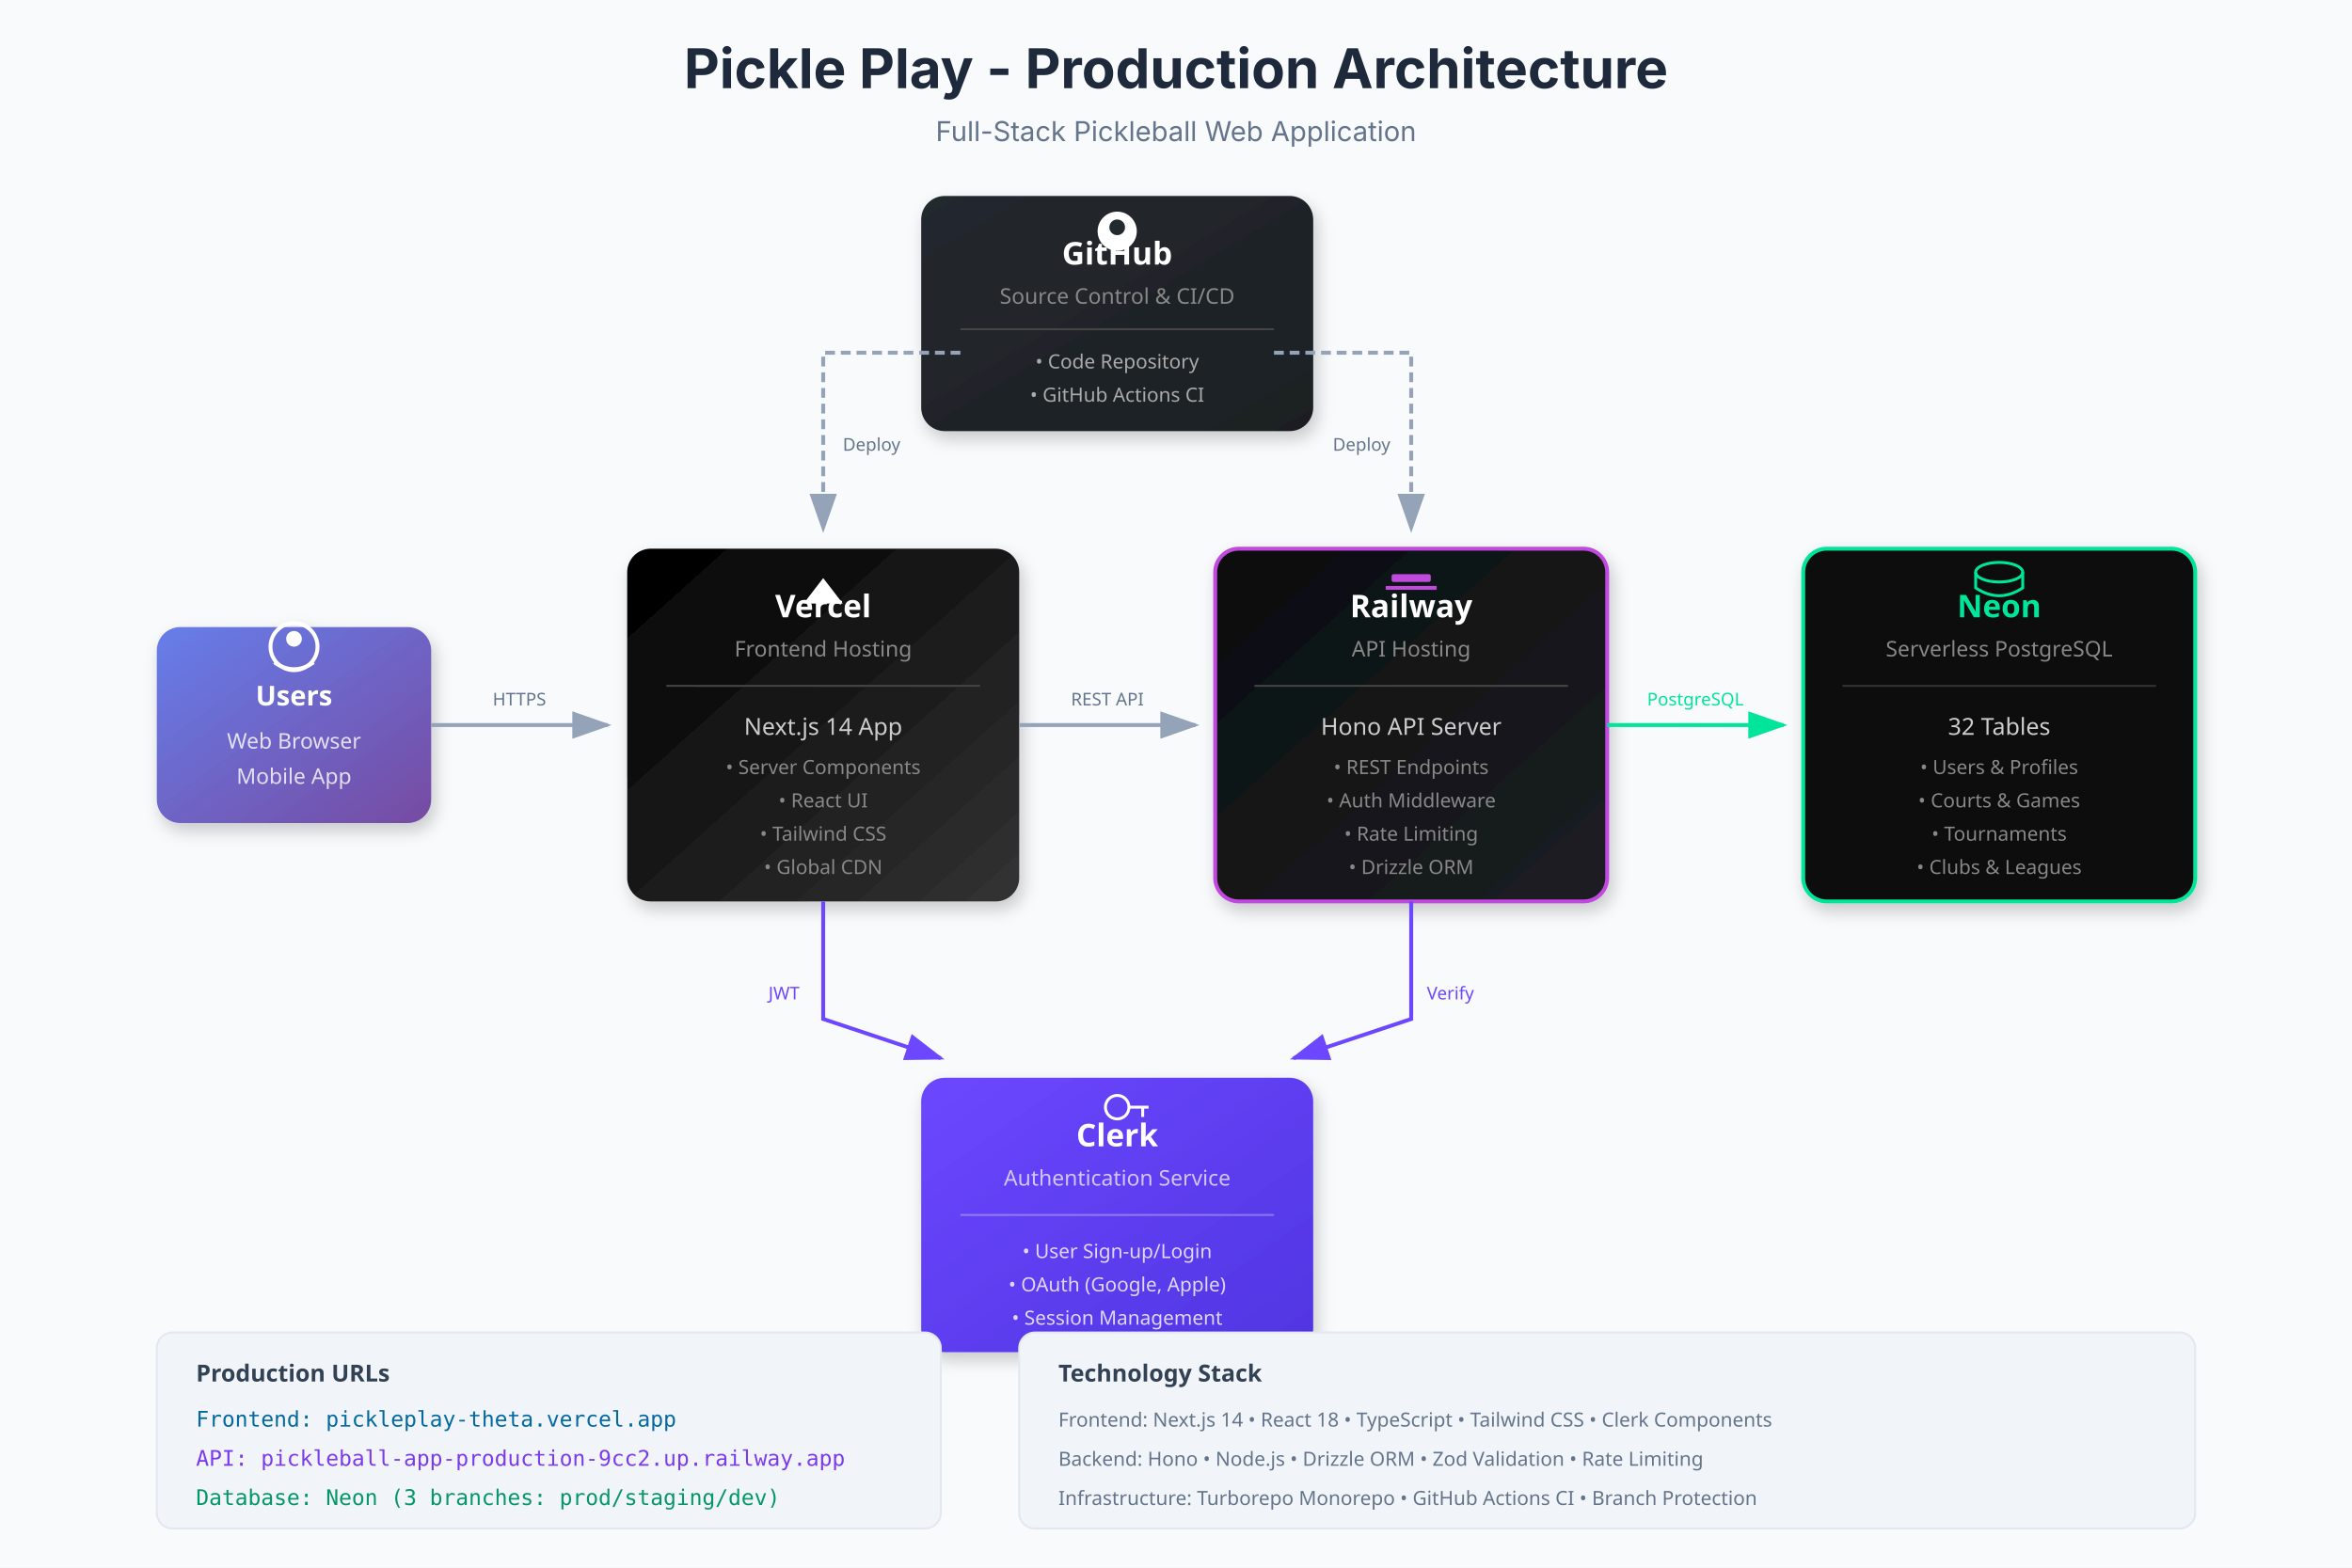
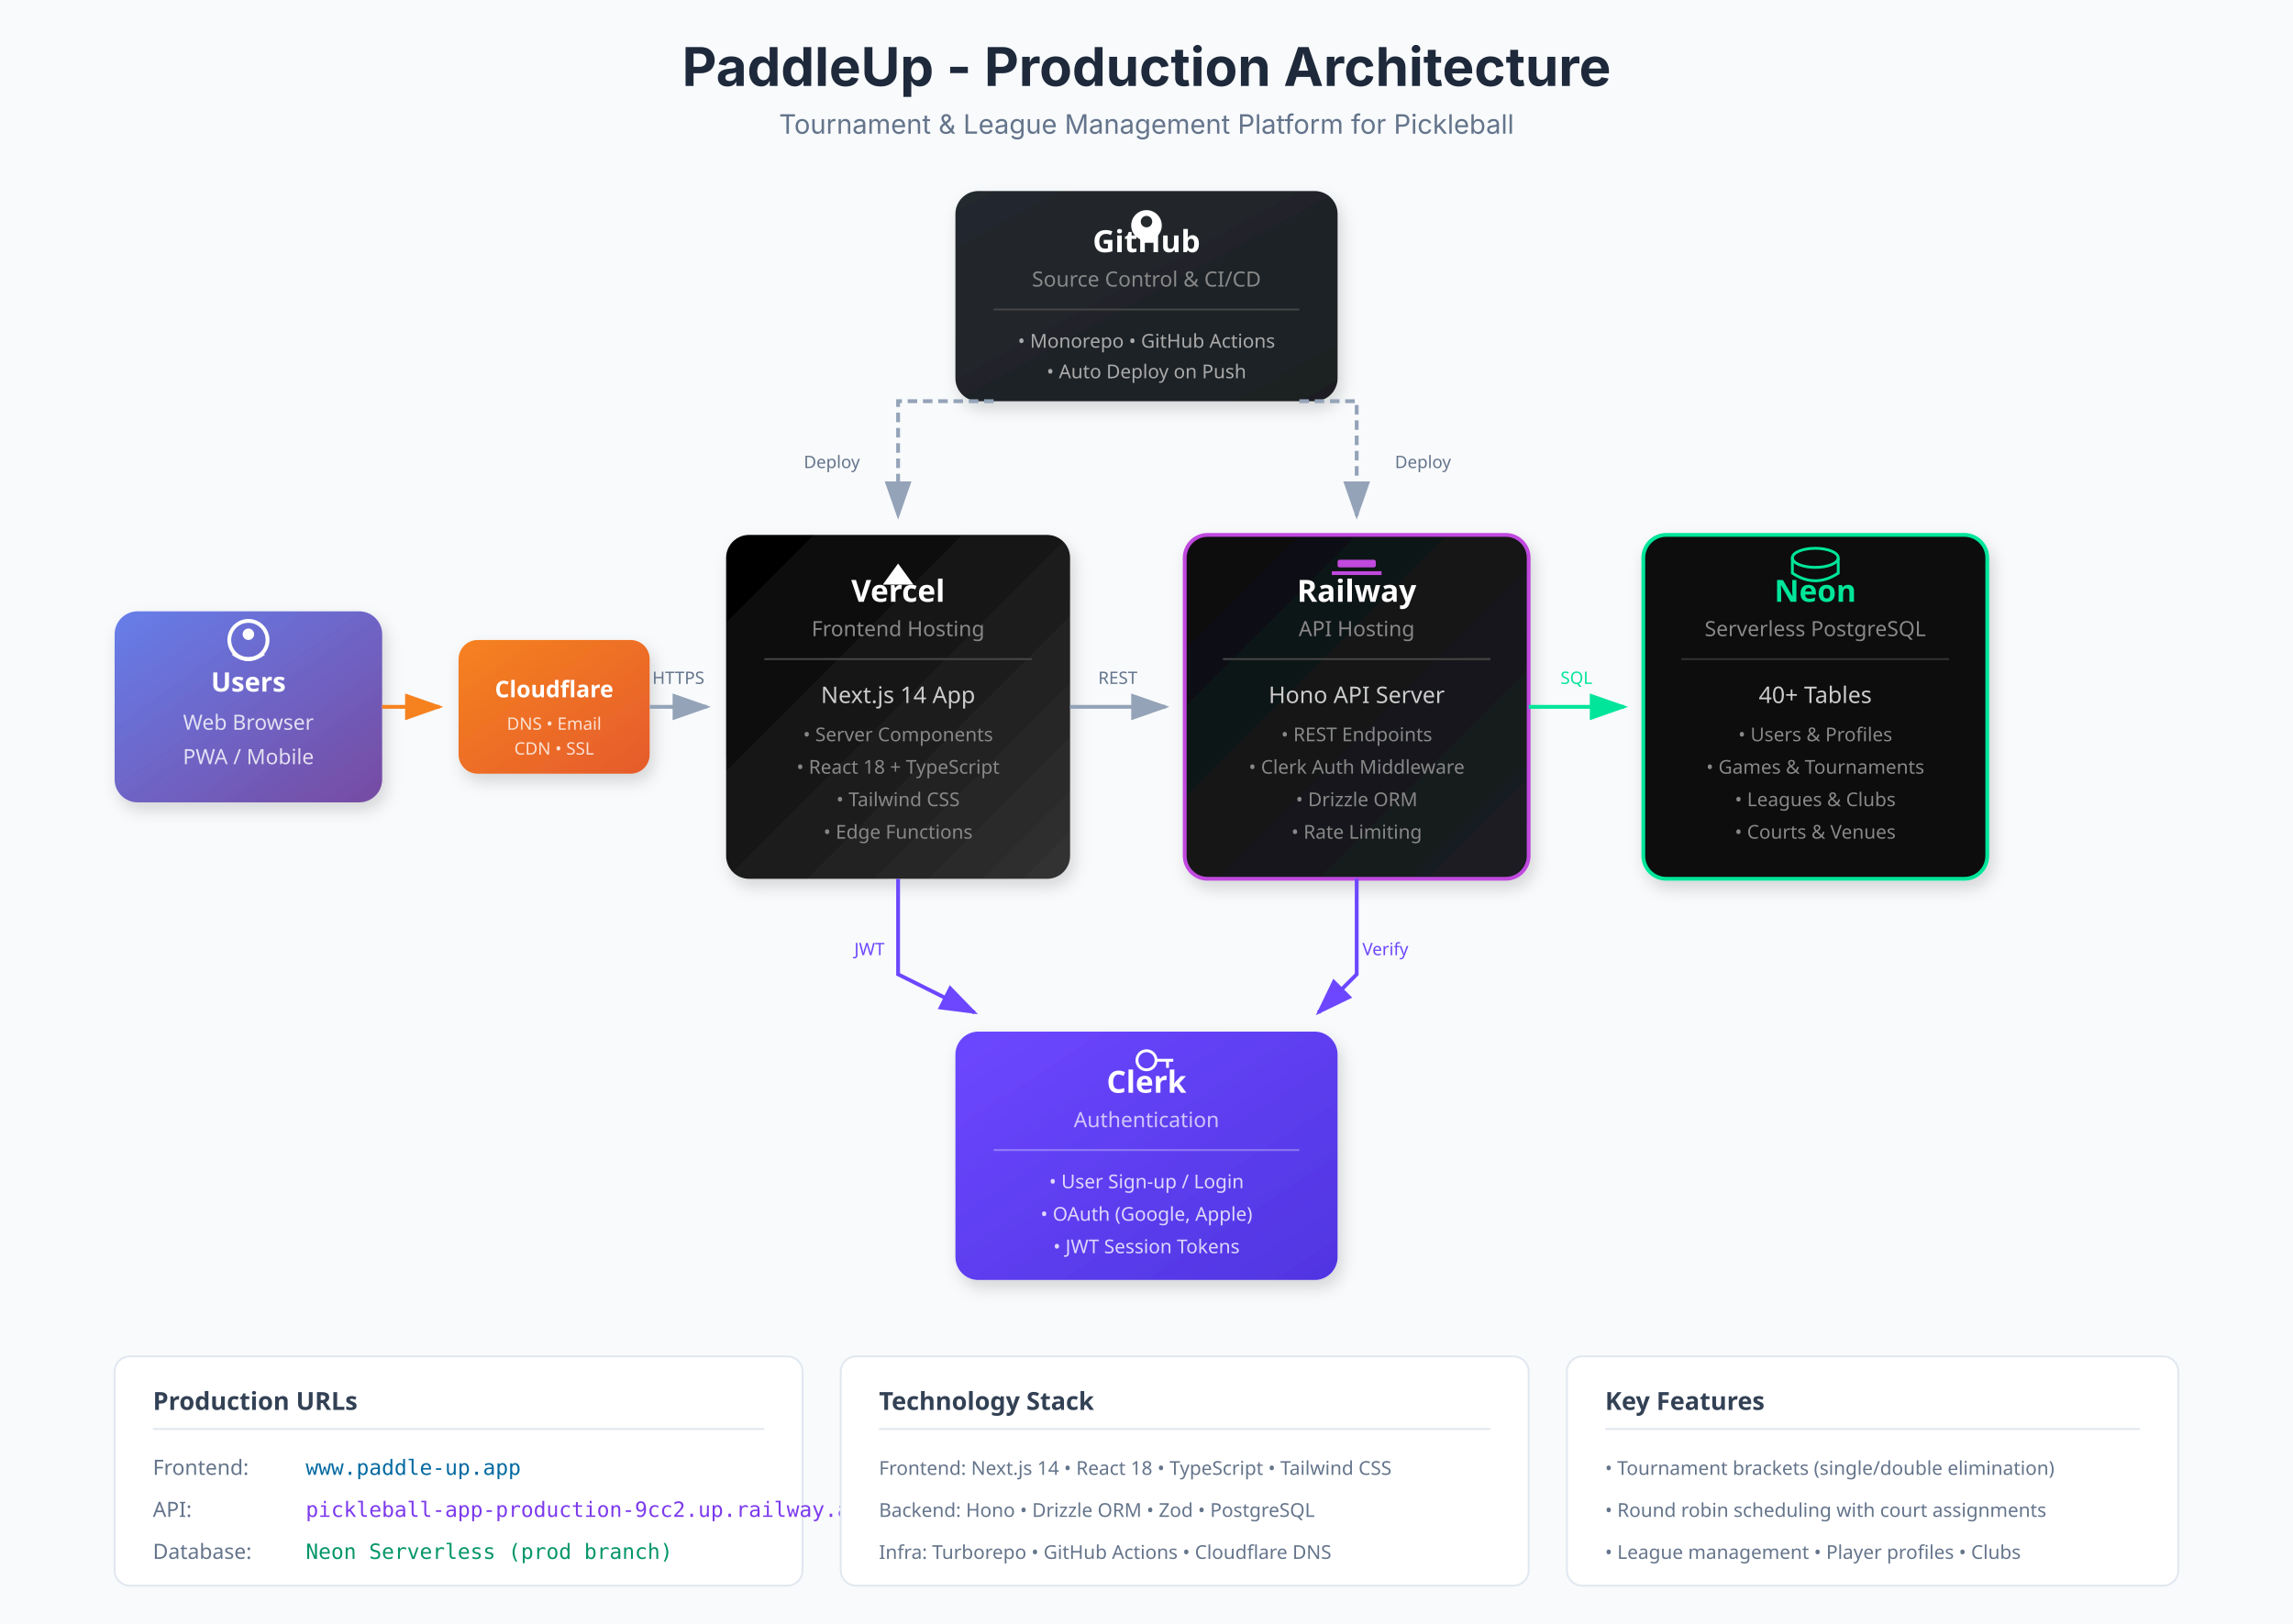
- <svg xmlns="http://www.w3.org/2000/svg" viewBox="0 0 1200 800">
+ <svg xmlns="http://www.w3.org/2000/svg" viewBox="0 0 1200 850">
  <defs>
    <linearGradient id="userGrad" x1="0%" y1="0%" x2="100%" y2="100%">
      <stop offset="0%" style="stop-color:#667eea;stop-opacity:1" />
      <stop offset="100%" style="stop-color:#764ba2;stop-opacity:1" />
    </linearGradient>
    <linearGradient id="vercelGrad" x1="0%" y1="0%" x2="100%" y2="100%">
      <stop offset="0%" style="stop-color:#000000;stop-opacity:1" />
      <stop offset="100%" style="stop-color:#333333;stop-opacity:1" />
    </linearGradient>
    <linearGradient id="railwayGrad" x1="0%" y1="0%" x2="100%" y2="100%">
      <stop offset="0%" style="stop-color:#0B0D0E;stop-opacity:1" />
      <stop offset="100%" style="stop-color:#1C1F23;stop-opacity:1" />
    </linearGradient>
    <linearGradient id="neonGrad" x1="0%" y1="0%" x2="100%" y2="100%">
      <stop offset="0%" style="stop-color:#00E599;stop-opacity:1" />
      <stop offset="100%" style="stop-color:#00B377;stop-opacity:1" />
    </linearGradient>
    <linearGradient id="clerkGrad" x1="0%" y1="0%" x2="100%" y2="100%">
      <stop offset="0%" style="stop-color:#6C47FF;stop-opacity:1" />
      <stop offset="100%" style="stop-color:#5035E1;stop-opacity:1" />
    </linearGradient>
    <linearGradient id="githubGrad" x1="0%" y1="0%" x2="100%" y2="100%">
      <stop offset="0%" style="stop-color:#24292e;stop-opacity:1" />
      <stop offset="100%" style="stop-color:#1b1f23;stop-opacity:1" />
    </linearGradient>
+     <linearGradient id="cloudflareGrad" x1="0%" y1="0%" x2="100%" y2="100%">
+       <stop offset="0%" style="stop-color:#F6821F;stop-opacity:1" />
+       <stop offset="100%" style="stop-color:#E55B2D;stop-opacity:1" />
+     </linearGradient>
    <filter id="shadow" x="-20%" y="-20%" width="140%" height="140%">
-       <feDropShadow dx="2" dy="4" stdDeviation="4" flood-opacity="0.2" />
+       <feDropShadow dx="2" dy="4" stdDeviation="4" flood-opacity="0.15" />
    </filter>
-   </defs>
-   <rect width="1200" height="800" fill="#f8fafc" />
-   <text x="600" y="45" text-anchor="middle" font-family="system-ui, -apple-system, sans-serif" font-size="28" font-weight="bold" fill="#1e293b">Pickle Play - Production Architecture</text>
-   <text x="600" y="72" text-anchor="middle" font-family="system-ui, -apple-system, sans-serif" font-size="14" fill="#64748b">Full-Stack Pickleball Web Application</text>
-   <g filter="url(#shadow)">
-     <rect x="80" y="320" width="140" height="100" rx="12" fill="url(#userGrad)" />
-     <text x="150" y="360" text-anchor="middle" font-family="system-ui, sans-serif" font-size="14" font-weight="bold" fill="white">Users</text>
-     <text x="150" y="382" text-anchor="middle" font-family="system-ui, sans-serif" font-size="11" fill="rgba(255,255,255,0.8)">Web Browser</text>
-     <text x="150" y="400" text-anchor="middle" font-family="system-ui, sans-serif" font-size="11" fill="rgba(255,255,255,0.8)">Mobile App</text>
-     <circle cx="150" cy="330" r="12" fill="none" stroke="white" stroke-width="2" />
-     <circle cx="150" cy="326" r="4" fill="white" />
-     <path d="M 140 338 Q 150 345 160 338" fill="none" stroke="white" stroke-width="2" />
-   </g>
-   <g filter="url(#shadow)">
-     <rect x="320" y="280" width="200" height="180" rx="12" fill="url(#vercelGrad)" />
-     <text x="420" y="315" text-anchor="middle" font-family="system-ui, sans-serif" font-size="16" font-weight="bold" fill="white">Vercel</text>
-     <text x="420" y="335" text-anchor="middle" font-family="system-ui, sans-serif" font-size="11" fill="#888">Frontend Hosting</text>
-     <line x1="340" y1="350" x2="500" y2="350" stroke="#444" stroke-width="1" />
-     <text x="420" y="375" text-anchor="middle" font-family="system-ui, sans-serif" font-size="12" fill="#ccc">Next.js 14 App</text>
-     <text x="420" y="395" text-anchor="middle" font-family="system-ui, sans-serif" font-size="10" fill="#888">• Server Components</text>
-     <text x="420" y="412" text-anchor="middle" font-family="system-ui, sans-serif" font-size="10" fill="#888">• React UI</text>
-     <text x="420" y="429" text-anchor="middle" font-family="system-ui, sans-serif" font-size="10" fill="#888">• Tailwind CSS</text>
-     <text x="420" y="446" text-anchor="middle" font-family="system-ui, sans-serif" font-size="10" fill="#888">• Global CDN</text>
-     <polygon points="420,295 410,308 430,308" fill="white" />
-   </g>
-   <g filter="url(#shadow)">
-     <rect x="620" y="280" width="200" height="180" rx="12" fill="url(#railwayGrad)" />
-     <rect x="620" y="280" width="200" height="180" rx="12" fill="none" stroke="#C049DE" stroke-width="2" />
-     <text x="720" y="315" text-anchor="middle" font-family="system-ui, sans-serif" font-size="16" font-weight="bold" fill="white">Railway</text>
-     <text x="720" y="335" text-anchor="middle" font-family="system-ui, sans-serif" font-size="11" fill="#888">API Hosting</text>
-     <line x1="640" y1="350" x2="800" y2="350" stroke="#444" stroke-width="1" />
-     <text x="720" y="375" text-anchor="middle" font-family="system-ui, sans-serif" font-size="12" fill="#ccc">Hono API Server</text>
-     <text x="720" y="395" text-anchor="middle" font-family="system-ui, sans-serif" font-size="10" fill="#888">• REST Endpoints</text>
-     <text x="720" y="412" text-anchor="middle" font-family="system-ui, sans-serif" font-size="10" fill="#888">• Auth Middleware</text>
-     <text x="720" y="429" text-anchor="middle" font-family="system-ui, sans-serif" font-size="10" fill="#888">• Rate Limiting</text>
-     <text x="720" y="446" text-anchor="middle" font-family="system-ui, sans-serif" font-size="10" fill="#888">• Drizzle ORM</text>
-     <rect x="710" y="293" width="20" height="4" rx="1" fill="#C049DE" />
-     <rect x="707" y="299" width="26" height="2" fill="#C049DE" />
-   </g>
-   <g filter="url(#shadow)">
-     <rect x="920" y="280" width="200" height="180" rx="12" fill="#0A0A0A" />
-     <rect x="920" y="280" width="200" height="180" rx="12" fill="none" stroke="#00E599" stroke-width="2" />
-     <text x="1020" y="315" text-anchor="middle" font-family="system-ui, sans-serif" font-size="16" font-weight="bold" fill="#00E599">Neon</text>
-     <text x="1020" y="335" text-anchor="middle" font-family="system-ui, sans-serif" font-size="11" fill="#888">Serverless PostgreSQL</text>
-     <line x1="940" y1="350" x2="1100" y2="350" stroke="#333" stroke-width="1" />
-     <text x="1020" y="375" text-anchor="middle" font-family="system-ui, sans-serif" font-size="12" fill="#ccc">32 Tables</text>
-     <text x="1020" y="395" text-anchor="middle" font-family="system-ui, sans-serif" font-size="10" fill="#888">• Users &amp; Profiles</text>
-     <text x="1020" y="412" text-anchor="middle" font-family="system-ui, sans-serif" font-size="10" fill="#888">• Courts &amp; Games</text>
-     <text x="1020" y="429" text-anchor="middle" font-family="system-ui, sans-serif" font-size="10" fill="#888">• Tournaments</text>
-     <text x="1020" y="446" text-anchor="middle" font-family="system-ui, sans-serif" font-size="10" fill="#888">• Clubs &amp; Leagues</text>
-     <ellipse cx="1020" cy="292" rx="12" ry="5" fill="none" stroke="#00E599" stroke-width="1.5" />
-     <path d="M 1008 292 L 1008 300 Q 1020 308 1032 300 L 1032 292" fill="none" stroke="#00E599" stroke-width="1.5" />
-   </g>
-   <g filter="url(#shadow)">
-     <rect x="470" y="550" width="200" height="140" rx="12" fill="url(#clerkGrad)" />
-     <text x="570" y="585" text-anchor="middle" font-family="system-ui, sans-serif" font-size="16" font-weight="bold" fill="white">Clerk</text>
-     <text x="570" y="605" text-anchor="middle" font-family="system-ui, sans-serif" font-size="11" fill="rgba(255,255,255,0.7)">Authentication Service</text>
-     <line x1="490" y1="620" x2="650" y2="620" stroke="rgba(255,255,255,0.3)" stroke-width="1" />
-     <text x="570" y="642" text-anchor="middle" font-family="system-ui, sans-serif" font-size="10" fill="rgba(255,255,255,0.8)">• User Sign-up/Login</text>
-     <text x="570" y="659" text-anchor="middle" font-family="system-ui, sans-serif" font-size="10" fill="rgba(255,255,255,0.8)">• OAuth (Google, Apple)</text>
-     <text x="570" y="676" text-anchor="middle" font-family="system-ui, sans-serif" font-size="10" fill="rgba(255,255,255,0.8)">• Session Management</text>
-     <circle cx="570" cy="565" r="6" fill="none" stroke="white" stroke-width="1.5" />
-     <line x1="576" y1="565" x2="586" y2="565" stroke="white" stroke-width="1.5" />
-     <line x1="583" y1="565" x2="583" y2="570" stroke="white" stroke-width="1.5" />
-   </g>
-   <g filter="url(#shadow)">
-     <rect x="470" y="100" width="200" height="120" rx="12" fill="url(#githubGrad)" />
-     <text x="570" y="135" text-anchor="middle" font-family="system-ui, sans-serif" font-size="16" font-weight="bold" fill="white">GitHub</text>
-     <text x="570" y="155" text-anchor="middle" font-family="system-ui, sans-serif" font-size="11" fill="#888">Source Control &amp; CI/CD</text>
-     <line x1="490" y1="168" x2="650" y2="168" stroke="#444" stroke-width="1" />
-     <text x="570" y="188" text-anchor="middle" font-family="system-ui, sans-serif" font-size="10" fill="#aaa">• Code Repository</text>
-     <text x="570" y="205" text-anchor="middle" font-family="system-ui, sans-serif" font-size="10" fill="#aaa">• GitHub Actions CI</text>
-     <circle cx="570" cy="118" r="10" fill="white" />
-     <circle cx="570" cy="116" r="4" fill="#24292e" />
-   </g>
-   <defs>
    <marker id="arrowhead" markerWidth="10" markerHeight="7" refX="9" refY="3.5" orient="auto">
      <polygon points="0 0, 10 3.5, 0 7" fill="#94a3b8" />
    </marker>
    <marker id="arrowheadGreen" markerWidth="10" markerHeight="7" refX="9" refY="3.5" orient="auto">
      <polygon points="0 0, 10 3.5, 0 7" fill="#00E599" />
    </marker>
    <marker id="arrowheadPurple" markerWidth="10" markerHeight="7" refX="9" refY="3.5" orient="auto">
      <polygon points="0 0, 10 3.5, 0 7" fill="#6C47FF" />
    </marker>
+     <marker id="arrowheadOrange" markerWidth="10" markerHeight="7" refX="9" refY="3.5" orient="auto">
+       <polygon points="0 0, 10 3.5, 0 7" fill="#F6821F" />
+     </marker>
  </defs>
-   <line x1="220" y1="370" x2="310" y2="370" stroke="#94a3b8" stroke-width="2" marker-end="url(#arrowhead)" />
-   <text x="265" y="360" text-anchor="middle" font-family="system-ui, sans-serif" font-size="9" fill="#64748b">HTTPS</text>
-   <line x1="520" y1="370" x2="610" y2="370" stroke="#94a3b8" stroke-width="2" marker-end="url(#arrowhead)" />
-   <text x="565" y="360" text-anchor="middle" font-family="system-ui, sans-serif" font-size="9" fill="#64748b">REST API</text>
-   <line x1="820" y1="370" x2="910" y2="370" stroke="#00E599" stroke-width="2" marker-end="url(#arrowheadGreen)" />
-   <text x="865" y="360" text-anchor="middle" font-family="system-ui, sans-serif" font-size="9" fill="#00E599">PostgreSQL</text>
-   <path d="M 420 460 L 420 520 L 480 540" fill="none" stroke="#6C47FF" stroke-width="2" marker-end="url(#arrowheadPurple)" />
-   <text x="400" y="510" text-anchor="middle" font-family="system-ui, sans-serif" font-size="9" fill="#6C47FF">JWT</text>
-   <path d="M 720 460 L 720 520 L 660 540" fill="none" stroke="#6C47FF" stroke-width="2" marker-end="url(#arrowheadPurple)" />
-   <text x="740" y="510" text-anchor="middle" font-family="system-ui, sans-serif" font-size="9" fill="#6C47FF">Verify</text>
-   <path d="M 490 180 L 420 180 L 420 270" fill="none" stroke="#94a3b8" stroke-width="2" stroke-dasharray="5,3" marker-end="url(#arrowhead)" />
-   <text x="430" y="230" text-anchor="start" font-family="system-ui, sans-serif" font-size="9" fill="#64748b">Deploy</text>
-   <path d="M 650 180 L 720 180 L 720 270" fill="none" stroke="#94a3b8" stroke-width="2" stroke-dasharray="5,3" marker-end="url(#arrowhead)" />
-   <text x="680" y="230" text-anchor="start" font-family="system-ui, sans-serif" font-size="9" fill="#64748b">Deploy</text>
+   <rect width="1200" height="850" fill="#f8fafc" />
+   <text x="600" y="45" text-anchor="middle" font-family="system-ui, -apple-system, sans-serif" font-size="28" font-weight="bold" fill="#1e293b">PaddleUp - Production Architecture</text>
+   <text x="600" y="70" text-anchor="middle" font-family="system-ui, -apple-system, sans-serif" font-size="14" fill="#64748b">Tournament &amp; League Management Platform for Pickleball</text>
+   <g filter="url(#shadow)">
+     <rect x="500" y="100" width="200" height="110" rx="12" fill="url(#githubGrad)" />
+     <text x="600" y="132" text-anchor="middle" font-family="system-ui, sans-serif" font-size="16" font-weight="bold" fill="white">GitHub</text>
+     <text x="600" y="150" text-anchor="middle" font-family="system-ui, sans-serif" font-size="11" fill="#888">Source Control &amp; CI/CD</text>
+     <line x1="520" y1="162" x2="680" y2="162" stroke="#444" stroke-width="1" />
+     <text x="600" y="182" text-anchor="middle" font-family="system-ui, sans-serif" font-size="10" fill="#aaa">• Monorepo • GitHub Actions</text>
+     <text x="600" y="198" text-anchor="middle" font-family="system-ui, sans-serif" font-size="10" fill="#aaa">• Auto Deploy on Push</text>
+     <circle cx="600" cy="118" r="8" fill="white" />
+     <circle cx="600" cy="116" r="3" fill="#24292e" />
+   </g>
+   <g filter="url(#shadow)">
+     <rect x="60" y="320" width="140" height="100" rx="12" fill="url(#userGrad)" />
+     <text x="130" y="362" text-anchor="middle" font-family="system-ui, sans-serif" font-size="14" font-weight="bold" fill="white">Users</text>
+     <text x="130" y="382" text-anchor="middle" font-family="system-ui, sans-serif" font-size="11" fill="rgba(255,255,255,0.8)">Web Browser</text>
+     <text x="130" y="400" text-anchor="middle" font-family="system-ui, sans-serif" font-size="11" fill="rgba(255,255,255,0.8)">PWA / Mobile</text>
+     <circle cx="130" cy="335" r="10" fill="none" stroke="white" stroke-width="2" />
+     <circle cx="130" cy="332" r="3" fill="white" />
+     <path d="M 122 342 Q 130 348 138 342" fill="none" stroke="white" stroke-width="2" />
+   </g>
+   <g filter="url(#shadow)">
+     <rect x="240" y="335" width="100" height="70" rx="10" fill="url(#cloudflareGrad)" />
+     <text x="290" y="365" text-anchor="middle" font-family="system-ui, sans-serif" font-size="12" font-weight="bold" fill="white">Cloudflare</text>
+     <text x="290" y="382" text-anchor="middle" font-family="system-ui, sans-serif" font-size="9" fill="rgba(255,255,255,0.8)">DNS • Email</text>
+     <text x="290" y="395" text-anchor="middle" font-family="system-ui, sans-serif" font-size="9" fill="rgba(255,255,255,0.8)">CDN • SSL</text>
+   </g>
+   <g filter="url(#shadow)">
+     <rect x="380" y="280" width="180" height="180" rx="12" fill="url(#vercelGrad)" />
+     <text x="470" y="315" text-anchor="middle" font-family="system-ui, sans-serif" font-size="16" font-weight="bold" fill="white">Vercel</text>
+     <text x="470" y="333" text-anchor="middle" font-family="system-ui, sans-serif" font-size="11" fill="#888">Frontend Hosting</text>
+     <line x1="400" y1="345" x2="540" y2="345" stroke="#444" stroke-width="1" />
+     <text x="470" y="368" text-anchor="middle" font-family="system-ui, sans-serif" font-size="12" fill="#ccc">Next.js 14 App</text>
+     <text x="470" y="388" text-anchor="middle" font-family="system-ui, sans-serif" font-size="10" fill="#888">• Server Components</text>
+     <text x="470" y="405" text-anchor="middle" font-family="system-ui, sans-serif" font-size="10" fill="#888">• React 18 + TypeScript</text>
+     <text x="470" y="422" text-anchor="middle" font-family="system-ui, sans-serif" font-size="10" fill="#888">• Tailwind CSS</text>
+     <text x="470" y="439" text-anchor="middle" font-family="system-ui, sans-serif" font-size="10" fill="#888">• Edge Functions</text>
+     <polygon points="470,295 462,306 478,306" fill="white" />
+   </g>
+   <g filter="url(#shadow)">
+     <rect x="620" y="280" width="180" height="180" rx="12" fill="url(#railwayGrad)" />
+     <rect x="620" y="280" width="180" height="180" rx="12" fill="none" stroke="#C049DE" stroke-width="2" />
+     <text x="710" y="315" text-anchor="middle" font-family="system-ui, sans-serif" font-size="16" font-weight="bold" fill="white">Railway</text>
+     <text x="710" y="333" text-anchor="middle" font-family="system-ui, sans-serif" font-size="11" fill="#888">API Hosting</text>
+     <line x1="640" y1="345" x2="780" y2="345" stroke="#444" stroke-width="1" />
+     <text x="710" y="368" text-anchor="middle" font-family="system-ui, sans-serif" font-size="12" fill="#ccc">Hono API Server</text>
+     <text x="710" y="388" text-anchor="middle" font-family="system-ui, sans-serif" font-size="10" fill="#888">• REST Endpoints</text>
+     <text x="710" y="405" text-anchor="middle" font-family="system-ui, sans-serif" font-size="10" fill="#888">• Clerk Auth Middleware</text>
+     <text x="710" y="422" text-anchor="middle" font-family="system-ui, sans-serif" font-size="10" fill="#888">• Drizzle ORM</text>
+     <text x="710" y="439" text-anchor="middle" font-family="system-ui, sans-serif" font-size="10" fill="#888">• Rate Limiting</text>
+     <rect x="700" y="293" width="20" height="4" rx="1" fill="#C049DE" />
+     <rect x="697" y="299" width="26" height="2" fill="#C049DE" />
+   </g>
+   <g filter="url(#shadow)">
+     <rect x="860" y="280" width="180" height="180" rx="12" fill="#0A0A0A" />
+     <rect x="860" y="280" width="180" height="180" rx="12" fill="none" stroke="#00E599" stroke-width="2" />
+     <text x="950" y="315" text-anchor="middle" font-family="system-ui, sans-serif" font-size="16" font-weight="bold" fill="#00E599">Neon</text>
+     <text x="950" y="333" text-anchor="middle" font-family="system-ui, sans-serif" font-size="11" fill="#888">Serverless PostgreSQL</text>
+     <line x1="880" y1="345" x2="1020" y2="345" stroke="#333" stroke-width="1" />
+     <text x="950" y="368" text-anchor="middle" font-family="system-ui, sans-serif" font-size="12" fill="#ccc">40+ Tables</text>
+     <text x="950" y="388" text-anchor="middle" font-family="system-ui, sans-serif" font-size="10" fill="#888">• Users &amp; Profiles</text>
+     <text x="950" y="405" text-anchor="middle" font-family="system-ui, sans-serif" font-size="10" fill="#888">• Games &amp; Tournaments</text>
+     <text x="950" y="422" text-anchor="middle" font-family="system-ui, sans-serif" font-size="10" fill="#888">• Leagues &amp; Clubs</text>
+     <text x="950" y="439" text-anchor="middle" font-family="system-ui, sans-serif" font-size="10" fill="#888">• Courts &amp; Venues</text>
+     <ellipse cx="950" cy="292" rx="12" ry="5" fill="none" stroke="#00E599" stroke-width="1.5" />
+     <path d="M 938 292 L 938 300 Q 950 308 962 300 L 962 292" fill="none" stroke="#00E599" stroke-width="1.5" />
+   </g>
+   <g filter="url(#shadow)">
+     <rect x="500" y="540" width="200" height="130" rx="12" fill="url(#clerkGrad)" />
+     <text x="600" y="572" text-anchor="middle" font-family="system-ui, sans-serif" font-size="16" font-weight="bold" fill="white">Clerk</text>
+     <text x="600" y="590" text-anchor="middle" font-family="system-ui, sans-serif" font-size="11" fill="rgba(255,255,255,0.7)">Authentication</text>
+     <line x1="520" y1="602" x2="680" y2="602" stroke="rgba(255,255,255,0.3)" stroke-width="1" />
+     <text x="600" y="622" text-anchor="middle" font-family="system-ui, sans-serif" font-size="10" fill="rgba(255,255,255,0.8)">• User Sign-up / Login</text>
+     <text x="600" y="639" text-anchor="middle" font-family="system-ui, sans-serif" font-size="10" fill="rgba(255,255,255,0.8)">• OAuth (Google, Apple)</text>
+     <text x="600" y="656" text-anchor="middle" font-family="system-ui, sans-serif" font-size="10" fill="rgba(255,255,255,0.8)">• JWT Session Tokens</text>
+     <circle cx="600" cy="555" r="5" fill="none" stroke="white" stroke-width="1.5" />
+     <line x1="605" y1="555" x2="614" y2="555" stroke="white" stroke-width="1.5" />
+     <line x1="611" y1="555" x2="611" y2="559" stroke="white" stroke-width="1.5" />
+   </g>
+   <line x1="200" y1="370" x2="230" y2="370" stroke="#F6821F" stroke-width="2" marker-end="url(#arrowheadOrange)" />
+   <line x1="340" y1="370" x2="370" y2="370" stroke="#94a3b8" stroke-width="2" marker-end="url(#arrowhead)" />
+   <text x="355" y="358" text-anchor="middle" font-family="system-ui, sans-serif" font-size="9" fill="#64748b">HTTPS</text>
+   <line x1="560" y1="370" x2="610" y2="370" stroke="#94a3b8" stroke-width="2" marker-end="url(#arrowhead)" />
+   <text x="585" y="358" text-anchor="middle" font-family="system-ui, sans-serif" font-size="9" fill="#64748b">REST</text>
+   <line x1="800" y1="370" x2="850" y2="370" stroke="#00E599" stroke-width="2" marker-end="url(#arrowheadGreen)" />
+   <text x="825" y="358" text-anchor="middle" font-family="system-ui, sans-serif" font-size="9" fill="#00E599">SQL</text>
+   <path d="M 470 460 L 470 510 L 510 530" fill="none" stroke="#6C47FF" stroke-width="2" marker-end="url(#arrowheadPurple)" />
+   <text x="455" y="500" text-anchor="middle" font-family="system-ui, sans-serif" font-size="9" fill="#6C47FF">JWT</text>
+   <path d="M 710 460 L 710 510 L 690 530" fill="none" stroke="#6C47FF" stroke-width="2" marker-end="url(#arrowheadPurple)" />
+   <text x="725" y="500" text-anchor="middle" font-family="system-ui, sans-serif" font-size="9" fill="#6C47FF">Verify</text>
+   <path d="M 520 210 L 470 210 L 470 270" fill="none" stroke="#94a3b8" stroke-width="2" stroke-dasharray="5,3" marker-end="url(#arrowhead)" />
+   <text x="450" y="245" text-anchor="end" font-family="system-ui, sans-serif" font-size="9" fill="#64748b">Deploy</text>
+   <path d="M 680 210 L 710 210 L 710 270" fill="none" stroke="#94a3b8" stroke-width="2" stroke-dasharray="5,3" marker-end="url(#arrowhead)" />
+   <text x="730" y="245" text-anchor="start" font-family="system-ui, sans-serif" font-size="9" fill="#64748b">Deploy</text>
  <g>
-     <rect x="80" y="680" width="400" height="100" rx="8" fill="#f1f5f9" stroke="#e2e8f0" stroke-width="1" />
-     <text x="100" y="705" font-family="system-ui, sans-serif" font-size="12" font-weight="bold" fill="#334155">Production URLs</text>
-     <text x="100" y="728" font-family="monospace" font-size="11" fill="#0369a1">Frontend: pickleplay-theta.vercel.app</text>
-     <text x="100" y="748" font-family="monospace" font-size="11" fill="#7c3aed">API: pickleball-app-production-9cc2.up.railway.app</text>
-     <text x="100" y="768" font-family="monospace" font-size="11" fill="#059669">Database: Neon (3 branches: prod/staging/dev)</text>
+     <rect x="60" y="710" width="360" height="120" rx="8" fill="#ffffff" stroke="#e2e8f0" stroke-width="1" />
+     <text x="80" y="738" font-family="system-ui, sans-serif" font-size="13" font-weight="bold" fill="#334155">Production URLs</text>
+     <line x1="80" y1="748" x2="400" y2="748" stroke="#e2e8f0" stroke-width="1" />
+     <text x="80" y="772" font-family="system-ui, sans-serif" font-size="11" fill="#64748b">Frontend:</text>
+     <text x="160" y="772" font-family="monospace" font-size="11" fill="#0369a1">www.paddle-up.app</text>
+     <text x="80" y="794" font-family="system-ui, sans-serif" font-size="11" fill="#64748b">API:</text>
+     <text x="160" y="794" font-family="monospace" font-size="11" fill="#7c3aed">pickleball-app-production-9cc2.up.railway.app</text>
+     <text x="80" y="816" font-family="system-ui, sans-serif" font-size="11" fill="#64748b">Database:</text>
+     <text x="160" y="816" font-family="monospace" font-size="11" fill="#059669">Neon Serverless (prod branch)</text>
  </g>
  <g>
-     <rect x="520" y="680" width="600" height="100" rx="8" fill="#f1f5f9" stroke="#e2e8f0" stroke-width="1" />
-     <text x="540" y="705" font-family="system-ui, sans-serif" font-size="12" font-weight="bold" fill="#334155">Technology Stack</text>
-     <text x="540" y="728" font-family="system-ui, sans-serif" font-size="10" fill="#64748b">Frontend: Next.js 14 • React 18 • TypeScript • Tailwind CSS • Clerk Components</text>
-     <text x="540" y="748" font-family="system-ui, sans-serif" font-size="10" fill="#64748b">Backend: Hono • Node.js • Drizzle ORM • Zod Validation • Rate Limiting</text>
-     <text x="540" y="768" font-family="system-ui, sans-serif" font-size="10" fill="#64748b">Infrastructure: Turborepo Monorepo • GitHub Actions CI • Branch Protection</text>
+     <rect x="440" y="710" width="360" height="120" rx="8" fill="#ffffff" stroke="#e2e8f0" stroke-width="1" />
+     <text x="460" y="738" font-family="system-ui, sans-serif" font-size="13" font-weight="bold" fill="#334155">Technology Stack</text>
+     <line x1="460" y1="748" x2="780" y2="748" stroke="#e2e8f0" stroke-width="1" />
+     <text x="460" y="772" font-family="system-ui, sans-serif" font-size="10" fill="#64748b">Frontend: Next.js 14 • React 18 • TypeScript • Tailwind CSS</text>
+     <text x="460" y="794" font-family="system-ui, sans-serif" font-size="10" fill="#64748b">Backend: Hono • Drizzle ORM • Zod • PostgreSQL</text>
+     <text x="460" y="816" font-family="system-ui, sans-serif" font-size="10" fill="#64748b">Infra: Turborepo • GitHub Actions • Cloudflare DNS</text>
+   </g>
+   <g>
+     <rect x="820" y="710" width="320" height="120" rx="8" fill="#ffffff" stroke="#e2e8f0" stroke-width="1" />
+     <text x="840" y="738" font-family="system-ui, sans-serif" font-size="13" font-weight="bold" fill="#334155">Key Features</text>
+     <line x1="840" y1="748" x2="1120" y2="748" stroke="#e2e8f0" stroke-width="1" />
+     <text x="840" y="772" font-family="system-ui, sans-serif" font-size="10" fill="#64748b">• Tournament brackets (single/double elimination)</text>
+     <text x="840" y="794" font-family="system-ui, sans-serif" font-size="10" fill="#64748b">• Round robin scheduling with court assignments</text>
+     <text x="840" y="816" font-family="system-ui, sans-serif" font-size="10" fill="#64748b">• League management • Player profiles • Clubs</text>
  </g>
</svg>
